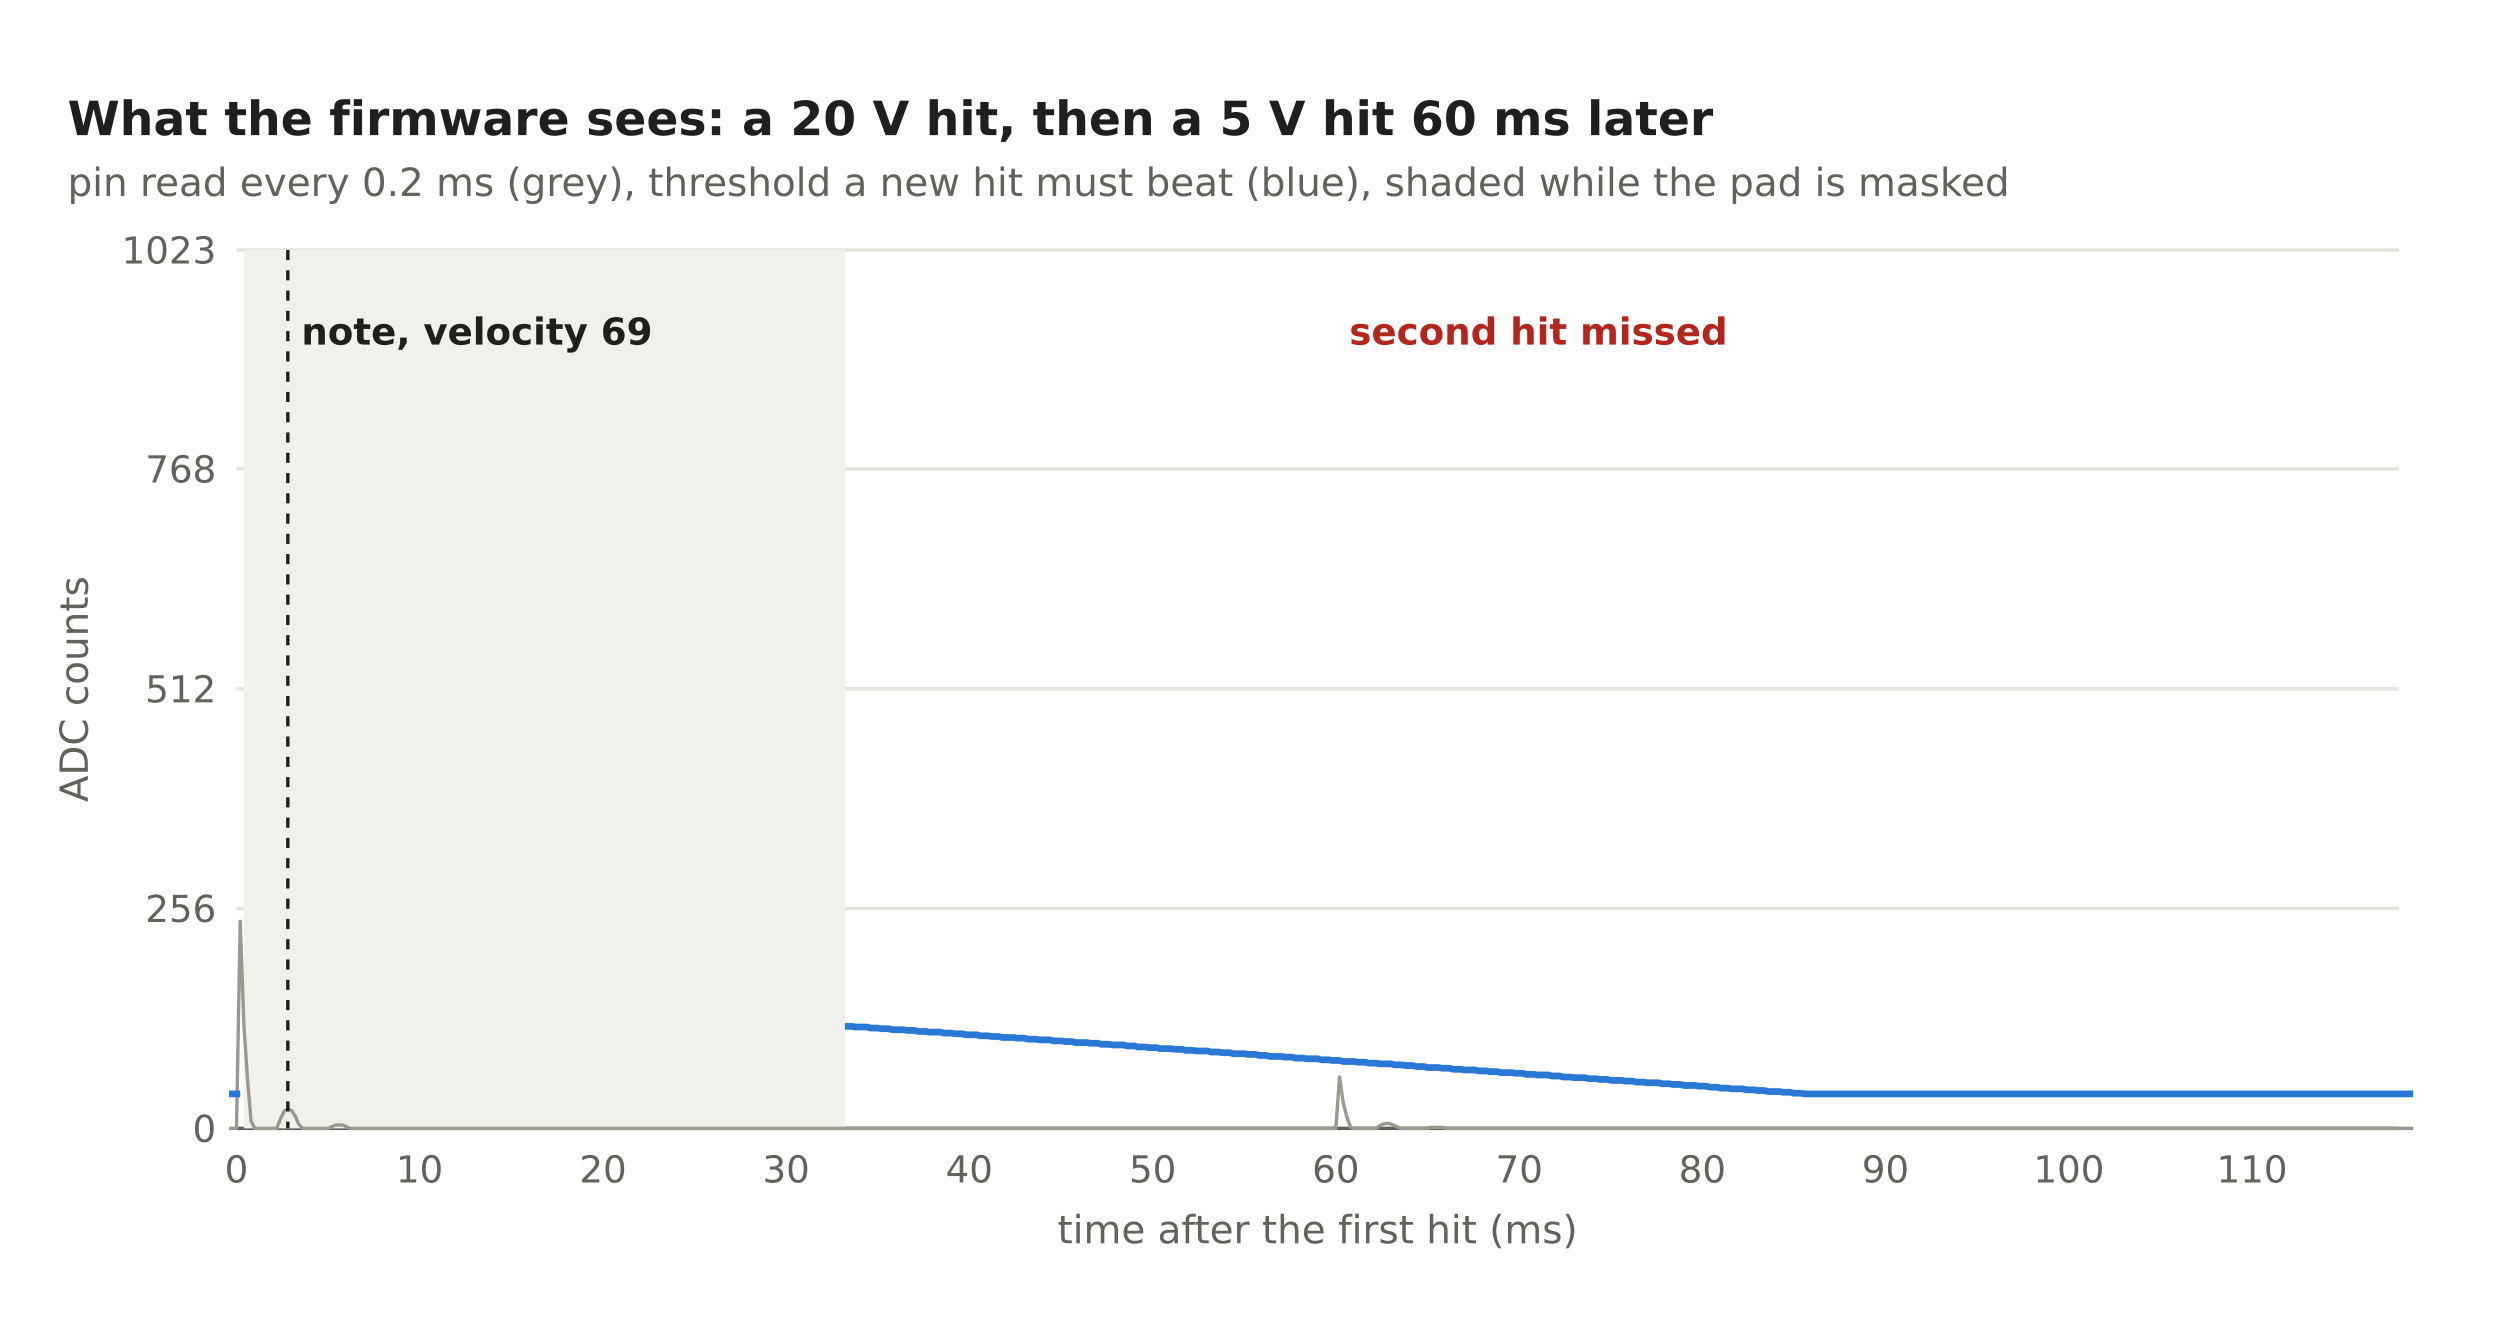
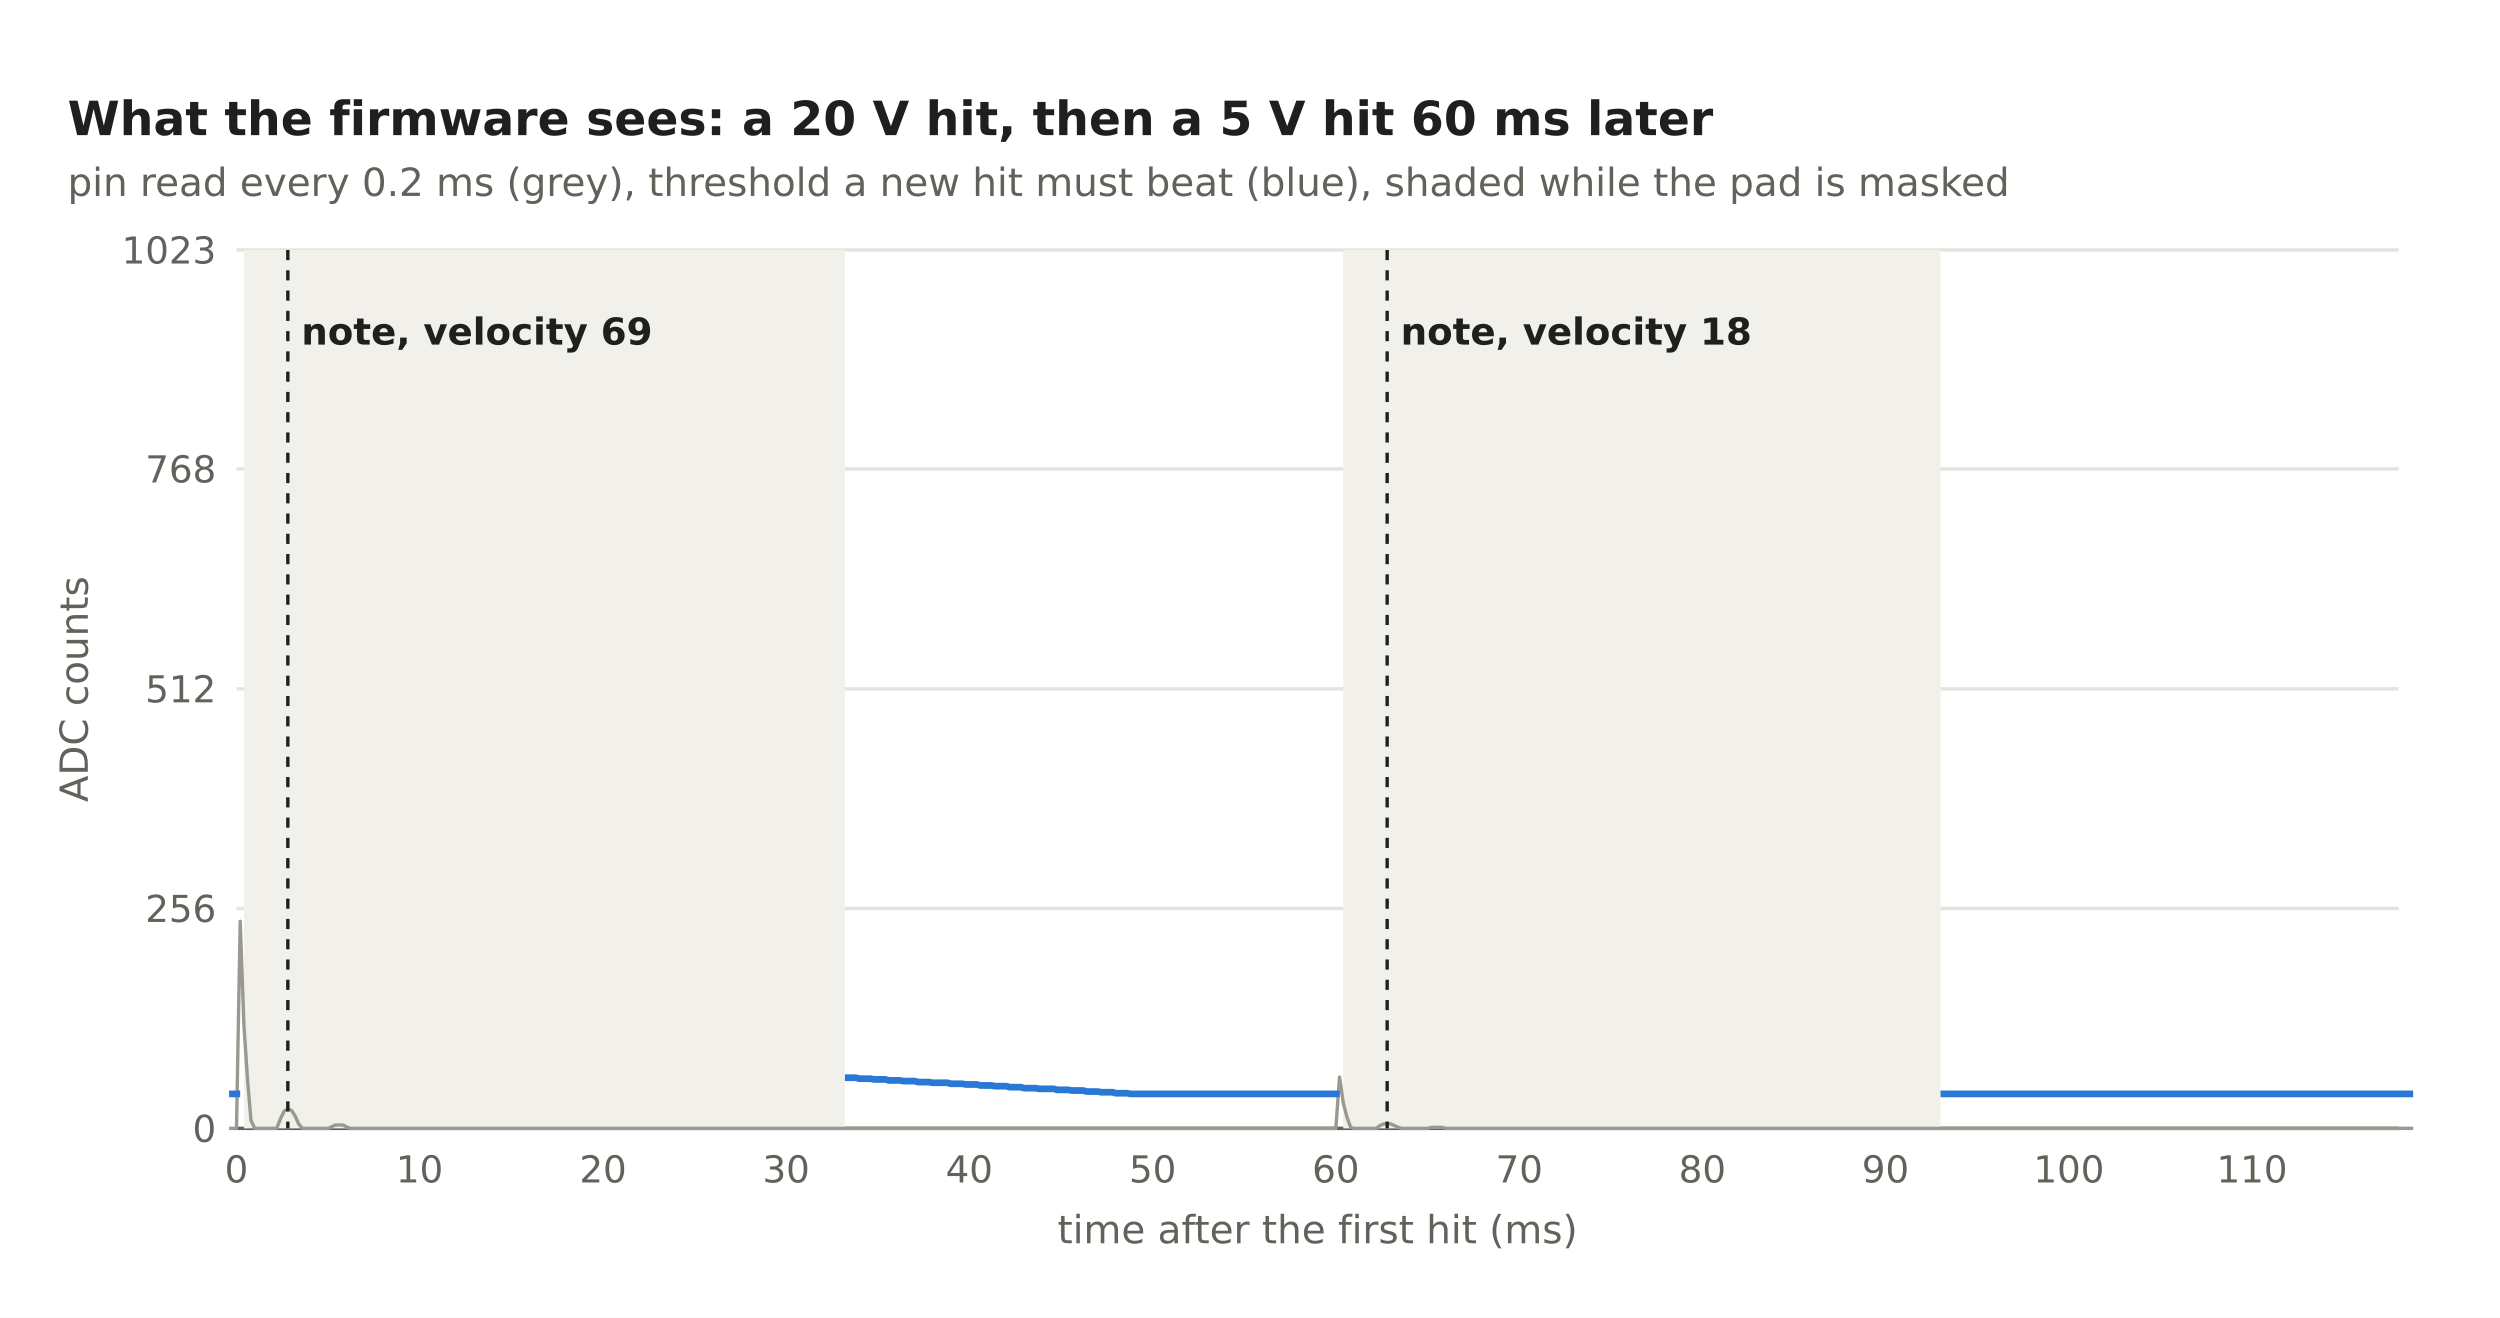
<svg xmlns="http://www.w3.org/2000/svg" viewBox="0 0 740 390" width="740" height="390" font-family="DejaVu Sans, Arial, sans-serif">
  <rect width="740" height="390" fill="#ffffff" />
  <text x="20" y="40" font-size="14" font-weight="bold" fill="#1f1f1e">What the firmware sees: a 20 V hit, then a 5 V hit 60 ms later</text>
  <text x="20" y="58" font-size="11.5" fill="#62615a">pin read every 0.2 ms (grey), threshold a new hit must beat (blue), shaded while the pad is masked</text>
  <line x1="70" x2="710" y1="334.0" y2="334.0" stroke="#e4e3dc" />
  <text x="64" y="338.0" font-size="11" fill="#62615a" text-anchor="end">0</text>
  <line x1="70" x2="710" y1="268.9" y2="268.9" stroke="#e4e3dc" />
  <text x="64" y="272.9" font-size="11" fill="#62615a" text-anchor="end">256</text>
  <line x1="70" x2="710" y1="203.9" y2="203.9" stroke="#e4e3dc" />
  <text x="64" y="207.9" font-size="11" fill="#62615a" text-anchor="end">512</text>
  <line x1="70" x2="710" y1="138.8" y2="138.8" stroke="#e4e3dc" />
  <text x="64" y="142.8" font-size="11" fill="#62615a" text-anchor="end">768</text>
  <line x1="70" x2="710" y1="74.0" y2="74.0" stroke="#e4e3dc" />
  <text x="64" y="78.0" font-size="11" fill="#62615a" text-anchor="end">1023</text>
  <text x="70.0" y="350" font-size="11" fill="#62615a" text-anchor="middle">0</text>
  <text x="124.2" y="350" font-size="11" fill="#62615a" text-anchor="middle">10</text>
  <text x="178.5" y="350" font-size="11" fill="#62615a" text-anchor="middle">20</text>
  <text x="232.7" y="350" font-size="11" fill="#62615a" text-anchor="middle">30</text>
  <text x="286.9" y="350" font-size="11" fill="#62615a" text-anchor="middle">40</text>
  <text x="341.2" y="350" font-size="11" fill="#62615a" text-anchor="middle">50</text>
  <text x="395.4" y="350" font-size="11" fill="#62615a" text-anchor="middle">60</text>
  <text x="449.7" y="350" font-size="11" fill="#62615a" text-anchor="middle">70</text>
  <text x="503.9" y="350" font-size="11" fill="#62615a" text-anchor="middle">80</text>
  <text x="558.1" y="350" font-size="11" fill="#62615a" text-anchor="middle">90</text>
  <text x="612.4" y="350" font-size="11" fill="#62615a" text-anchor="middle">100</text>
  <text x="666.6" y="350" font-size="11" fill="#62615a" text-anchor="middle">110</text>
  <line x1="70" x2="710" y1="334.0" y2="334.0" stroke="#62615a" />
  <text x="390.0" y="368" font-size="11.5" fill="#62615a" text-anchor="middle">time after the first hit (ms)</text>
  <text x="26" y="204.0" font-size="11.5" fill="#62615a" text-anchor="middle" transform="rotate(-90 26 204.0)">ADC counts</text>
  <rect x="72.2" y="74" width="177.9" height="260" fill="#f1f0ea" />
+   <rect x="397.6" y="74" width="176.8" height="260" fill="#f1f0ea" />
  <polyline points="67.8,334.0 68.9,334.0 70.0,334.0 71.1,272.7 72.2,303.5 73.3,320.0 74.3,331.7 75.4,334.0 76.5,334.0 77.6,334.0 78.7,334.0 79.8,334.0 80.8,334.0 81.9,334.0 83.0,331.2 84.1,328.9 85.2,328.2 86.3,328.7 87.4,330.4 88.4,332.7 89.5,334.0 90.6,334.0 91.7,334.0 92.8,334.0 93.9,334.0 94.9,334.0 96.0,334.0 97.1,334.0 98.2,333.5 99.3,333.0 100.4,333.0 101.5,333.0 102.5,333.5 103.6,334.0 104.7,334.0 105.8,334.0 106.9,334.0 108.0,334.0 109.1,334.0 110.1,334.0 111.2,334.0 112.3,334.0 113.4,334.0 114.5,334.0 115.6,334.0 116.6,334.0 117.7,334.0 118.8,334.0 119.9,334.0 121.0,334.0 122.1,334.0 123.2,334.0 124.2,334.0 125.3,334.0 126.4,334.0 127.5,334.0 128.6,334.0 129.7,334.0 130.7,334.0 131.8,334.0 132.9,334.0 134.0,334.0 135.1,334.0 136.2,334.0 137.3,334.0 138.3,334.0 139.4,334.0 140.5,334.0 141.6,334.0 142.7,334.0 143.8,334.0 144.8,334.0 145.9,334.0 147.0,334.0 148.1,334.0 149.2,334.0 150.3,334.0 151.4,334.0 152.4,334.0 153.5,334.0 154.6,334.0 155.7,334.0 156.8,334.0 157.9,334.0 158.9,334.0 160.0,334.0 161.1,334.0 162.2,334.0 163.3,334.0 164.4,334.0 165.5,334.0 166.5,334.0 167.6,334.0 168.7,334.0 169.8,334.0 170.9,334.0 172.0,334.0 173.1,334.0 174.1,334.0 175.2,334.0 176.3,334.0 177.4,334.0 178.5,334.0 179.6,334.0 180.6,334.0 181.7,334.0 182.8,334.0 183.9,334.0 185.0,334.0 186.1,334.0 187.2,334.0 188.2,334.0 189.3,334.0 190.4,334.0 191.5,334.0 192.6,334.0 193.7,334.0 194.7,334.0 195.8,334.0 196.9,334.0 198.0,334.0 199.1,334.0 200.2,334.0 201.3,334.0 202.3,334.0 203.4,334.0 204.5,334.0 205.6,334.0 206.7,334.0 207.8,334.0 208.8,334.0 209.9,334.0 211.0,334.0 212.1,334.0 213.2,334.0 214.3,334.0 215.4,334.0 216.4,334.0 217.5,334.0 218.6,334.0 219.7,334.0 220.8,334.0 221.9,334.0 222.9,334.0 224.0,334.0 225.1,334.0 226.2,334.0 227.3,334.0 228.4,334.0 229.5,334.0 230.5,334.0 231.6,334.0 232.7,334.0 233.8,334.0 234.9,334.0 236.0,334.0 237.1,334.0 238.1,334.0 239.2,334.0 240.3,334.0 241.4,334.0 242.5,334.0 243.6,334.0 244.6,334.0 245.7,334.0 246.8,334.0 247.9,334.0 249.0,334.0 250.1,334.0 251.2,334.0 252.2,334.0 253.3,334.0 254.4,334.0 255.5,334.0 256.6,334.0 257.7,334.0 258.7,334.0 259.8,334.0 260.9,334.0 262.0,334.0 263.1,334.0 264.2,334.0 265.3,334.0 266.3,334.0 267.4,334.0 268.5,334.0 269.6,334.0 270.7,334.0 271.8,334.0 272.8,334.0 273.9,334.0 275.0,334.0 276.1,334.0 277.2,334.0 278.3,334.0 279.4,334.0 280.4,334.0 281.5,334.0 282.6,334.0 283.7,334.0 284.8,334.0 285.9,334.0 286.9,334.0 288.0,334.0 289.1,334.0 290.2,334.0 291.3,334.0 292.4,334.0 293.5,334.0 294.5,334.0 295.6,334.0 296.7,334.0 297.8,334.0 298.9,334.0 300.0,334.0 301.1,334.0 302.1,334.0 303.2,334.0 304.3,334.0 305.4,334.0 306.5,334.0 307.6,334.0 308.6,334.0 309.7,334.0 310.8,334.0 311.9,334.0 313.0,334.0 314.1,334.0 315.2,334.0 316.2,334.0 317.3,334.0 318.4,334.0 319.5,334.0 320.6,334.0 321.7,334.0 322.7,334.0 323.8,334.0 324.9,334.0 326.0,334.0 327.1,334.0 328.2,334.0 329.3,334.0 330.3,334.0 331.4,334.0 332.5,334.0 333.6,334.0 334.7,334.0 335.8,334.0 336.8,334.0 337.9,334.0 339.0,334.0 340.1,334.0 341.2,334.0 342.3,334.0 343.4,334.0 344.4,334.0 345.5,334.0 346.6,334.0 347.7,334.0 348.8,334.0 349.9,334.0 350.9,334.0 352.0,334.0 353.1,334.0 354.2,334.0 355.3,334.0 356.4,334.0 357.5,334.0 358.5,334.0 359.6,334.0 360.7,334.0 361.8,334.0 362.9,334.0 364.0,334.0 365.1,334.0 366.1,334.0 367.2,334.0 368.3,334.0 369.4,334.0 370.5,334.0 371.6,334.0 372.6,334.0 373.7,334.0 374.8,334.0 375.9,334.0 377.0,334.0 378.1,334.0 379.2,334.0 380.2,334.0 381.3,334.0 382.4,334.0 383.5,334.0 384.6,334.0 385.7,334.0 386.7,334.0 387.8,334.0 388.9,334.0 390.0,334.0 391.1,334.0 392.2,334.0 393.3,334.0 394.3,334.0 395.4,334.0 396.5,318.8 397.6,326.4 398.7,330.7 399.8,333.7 400.8,334.0 401.9,334.0 403.0,334.0 404.1,334.0 405.2,334.0 406.3,334.0 407.4,334.0 408.4,333.2 409.5,332.7 410.6,332.5 411.7,332.7 412.8,333.2 413.9,333.7 414.9,334.0 416.0,334.0 417.1,334.0 418.2,334.0 419.3,334.0 420.4,334.0 421.5,334.0 422.5,334.0 423.6,333.7 424.7,333.7 425.8,333.7 426.9,333.7 428.0,334.0 429.1,334.0 430.1,334.0 431.2,334.0 432.3,334.0 433.4,334.0 434.5,334.0 435.6,334.0 436.6,334.0 437.7,334.0 438.8,334.0 439.9,334.0 441.0,334.0 442.1,334.0 443.2,334.0 444.2,334.0 445.3,334.0 446.4,334.0 447.5,334.0 448.6,334.0 449.7,334.0 450.7,334.0 451.8,334.0 452.9,334.0 454.0,334.0 455.1,334.0 456.2,334.0 457.3,334.0 458.3,334.0 459.4,334.0 460.5,334.0 461.6,334.0 462.7,334.0 463.8,334.0 464.8,334.0 465.9,334.0 467.0,334.0 468.1,334.0 469.2,334.0 470.3,334.0 471.4,334.0 472.4,334.0 473.5,334.0 474.6,334.0 475.7,334.0 476.8,334.0 477.9,334.0 478.9,334.0 480.0,334.0 481.1,334.0 482.2,334.0 483.3,334.0 484.4,334.0 485.5,334.0 486.5,334.0 487.6,334.0 488.7,334.0 489.8,334.0 490.9,334.0 492.0,334.0 493.1,334.0 494.1,334.0 495.2,334.0 496.3,334.0 497.4,334.0 498.5,334.0 499.6,334.0 500.6,334.0 501.7,334.0 502.8,334.0 503.9,334.0 505.0,334.0 506.1,334.0 507.2,334.0 508.2,334.0 509.3,334.0 510.4,334.0 511.5,334.0 512.6,334.0 513.7,334.0 514.7,334.0 515.8,334.0 516.9,334.0 518.0,334.0 519.1,334.0 520.2,334.0 521.3,334.0 522.3,334.0 523.4,334.0 524.5,334.0 525.6,334.0 526.7,334.0 527.8,334.0 528.8,334.0 529.9,334.0 531.0,334.0 532.1,334.0 533.2,334.0 534.3,334.0 535.4,334.0 536.4,334.0 537.5,334.0 538.6,334.0 539.7,334.0 540.8,334.0 541.9,334.0 542.9,334.0 544.0,334.0 545.1,334.0 546.2,334.0 547.3,334.0 548.4,334.0 549.5,334.0 550.5,334.0 551.6,334.0 552.7,334.0 553.8,334.0 554.9,334.0 556.0,334.0 557.1,334.0 558.1,334.0 559.2,334.0 560.3,334.0 561.4,334.0 562.5,334.0 563.6,334.0 564.6,334.0 565.7,334.0 566.8,334.0 567.9,334.0 569.0,334.0 570.1,334.0 571.2,334.0 572.2,334.0 573.3,334.0 574.4,334.0 575.5,334.0 576.6,334.0 577.7,334.0 578.7,334.0 579.8,334.0 580.9,334.0 582.0,334.0 583.1,334.0 584.2,334.0 585.3,334.0 586.3,334.0 587.4,334.0 588.5,334.0 589.6,334.0 590.7,334.0 591.8,334.0 592.8,334.0 593.9,334.0 595.0,334.0 596.1,334.0 597.2,334.0 598.3,334.0 599.4,334.0 600.4,334.0 601.5,334.0 602.6,334.0 603.7,334.0 604.8,334.0 605.9,334.0 606.9,334.0 608.0,334.0 609.1,334.0 610.2,334.0 611.3,334.0 612.4,334.0 613.5,334.0 614.5,334.0 615.6,334.0 616.7,334.0 617.8,334.0 618.9,334.0 620.0,334.0 621.1,334.0 622.1,334.0 623.2,334.0 624.3,334.0 625.4,334.0 626.5,334.0 627.6,334.0 628.6,334.0 629.7,334.0 630.8,334.0 631.9,334.0 633.0,334.0 634.1,334.0 635.2,334.0 636.2,334.0 637.3,334.0 638.4,334.0 639.5,334.0 640.6,334.0 641.7,334.0 642.7,334.0 643.8,334.0 644.9,334.0 646.0,334.0 647.1,334.0 648.2,334.0 649.3,334.0 650.3,334.0 651.4,334.0 652.5,334.0 653.6,334.0 654.7,334.0 655.8,334.0 656.8,334.0 657.9,334.0 659.0,334.0 660.1,334.0 661.2,334.0 662.3,334.0 663.4,334.0 664.4,334.0 665.5,334.0 666.6,334.0 667.7,334.0 668.8,334.0 669.9,334.0 670.9,334.0 672.0,334.0 673.1,334.0 674.2,334.0 675.3,334.0 676.4,334.0 677.5,334.0 678.5,334.0 679.6,334.0 680.7,334.0 681.8,334.0 682.9,334.0 684.0,334.0 685.1,334.0 686.1,334.0 687.2,334.0 688.3,334.0 689.4,334.0 690.5,334.0 691.6,334.0 692.6,334.0 693.7,334.0 694.8,334.0 695.9,334.0 697.0,334.0 698.1,334.0 699.2,334.0 700.2,334.0 701.3,334.0 702.4,334.0 703.5,334.0 704.6,334.0 705.7,334.0 706.7,334.0 707.8,334.0 708.9,334.0 710.0,334.0 711.1,334.0 712.2,334.0 713.3,334.0 714.3,334.0" fill="none" stroke="#9a998f" stroke-width="1.0" stroke-linejoin="round" />
  <polyline points="67.8,323.8 68.9,323.8 70.0,323.8 71.1,323.8" fill="none" stroke="#2a78d6" stroke-width="2" stroke-linejoin="round" />
-   <polyline points="250.1,303.8 251.2,303.8 252.2,303.8 253.3,304.0 254.4,304.0 255.5,304.0 256.6,304.0 257.7,304.3 258.7,304.3 259.8,304.3 260.9,304.5 262.0,304.5 263.1,304.5 264.2,304.8 265.3,304.8 266.3,304.8 267.4,304.8 268.5,305.0 269.6,305.0 270.7,305.0 271.8,305.3 272.8,305.3 273.9,305.3 275.0,305.5 276.1,305.5 277.2,305.5 278.3,305.5 279.4,305.8 280.4,305.8 281.5,305.8 282.6,306.0 283.7,306.0 284.8,306.0 285.9,306.3 286.9,306.3 288.0,306.3 289.1,306.3 290.2,306.6 291.3,306.6 292.4,306.6 293.5,306.8 294.5,306.8 295.6,306.8 296.7,307.1 297.8,307.1 298.9,307.1 300.0,307.1 301.1,307.3 302.1,307.3 303.2,307.3 304.3,307.6 305.4,307.6 306.5,307.6 307.6,307.8 308.6,307.8 309.7,307.8 310.8,307.8 311.9,308.1 313.0,308.1 314.1,308.1 315.2,308.3 316.2,308.3 317.3,308.3 318.4,308.6 319.5,308.6 320.6,308.6 321.7,308.6 322.7,308.8 323.8,308.8 324.9,308.8 326.0,309.1 327.1,309.1 328.2,309.1 329.3,309.3 330.3,309.3 331.4,309.3 332.5,309.3 333.6,309.6 334.7,309.6 335.8,309.6 336.8,309.9 337.9,309.9 339.0,309.9 340.1,310.1 341.2,310.1 342.3,310.1 343.4,310.4 344.4,310.4 345.5,310.4 346.6,310.4 347.7,310.6 348.8,310.6 349.9,310.6 350.9,310.9 352.0,310.9 353.1,310.9 354.2,311.1 355.3,311.1 356.4,311.1 357.5,311.1 358.5,311.4 359.6,311.4 360.7,311.4 361.8,311.6 362.9,311.6 364.0,311.6 365.1,311.9 366.1,311.9 367.2,311.9 368.3,311.9 369.4,312.1 370.5,312.1 371.6,312.1 372.6,312.4 373.7,312.4 374.8,312.4 375.9,312.7 377.0,312.7 378.1,312.7 379.2,312.7 380.2,312.9 381.3,312.9 382.4,312.9 383.5,313.2 384.6,313.2 385.7,313.2 386.7,313.4 387.8,313.4 388.9,313.4 390.0,313.4 391.1,313.7 392.2,313.7 393.3,313.7 394.3,313.9 395.4,313.9 396.5,313.9 397.6,314.2 398.7,314.2 399.8,314.2 400.8,314.2 401.9,314.4 403.0,314.4 404.1,314.4 405.2,314.7 406.3,314.7 407.4,314.7 408.4,314.9 409.5,314.9 410.6,314.9 411.7,314.9 412.8,315.2 413.9,315.2 414.9,315.2 416.0,315.4 417.1,315.4 418.2,315.4 419.3,315.7 420.4,315.7 421.5,315.7 422.5,316.0 423.6,316.0 424.7,316.0 425.8,316.0 426.9,316.2 428.0,316.2 429.1,316.2 430.1,316.5 431.2,316.5 432.3,316.5 433.4,316.7 434.5,316.7 435.6,316.7 436.6,316.7 437.7,317.0 438.8,317.0 439.9,317.0 441.0,317.2 442.1,317.2 443.2,317.2 444.2,317.5 445.3,317.5 446.4,317.5 447.5,317.5 448.6,317.7 449.7,317.7 450.7,317.7 451.8,318.0 452.9,318.0 454.0,318.0 455.1,318.2 456.2,318.2 457.3,318.2 458.3,318.2 459.4,318.5 460.5,318.5 461.6,318.5 462.7,318.8 463.8,318.8 464.8,318.8 465.9,319.0 467.0,319.0 468.1,319.0 469.2,319.0 470.3,319.3 471.4,319.3 472.4,319.3 473.5,319.5 474.6,319.5 475.7,319.5 476.8,319.8 477.9,319.8 478.9,319.8 480.0,319.8 481.1,320.0 482.2,320.0 483.3,320.0 484.4,320.3 485.5,320.3 486.5,320.3 487.6,320.5 488.7,320.5 489.8,320.5 490.9,320.5 492.0,320.8 493.1,320.8 494.1,320.8 495.2,321.0 496.3,321.0 497.4,321.0 498.5,321.3 499.6,321.3 500.6,321.3 501.7,321.3 502.8,321.5 503.9,321.5 505.0,321.5 506.1,321.8 507.2,321.8 508.2,321.8 509.3,322.1 510.4,322.1 511.5,322.1 512.6,322.3 513.7,322.3 514.7,322.3 515.8,322.3 516.9,322.6 518.0,322.6 519.1,322.6 520.2,322.8 521.3,322.8 522.3,322.8 523.4,323.1 524.5,323.1 525.6,323.1 526.7,323.1 527.8,323.3 528.8,323.3 529.9,323.3 531.0,323.6 532.1,323.6 533.2,323.6 534.3,323.8 535.4,323.8 536.4,323.8 537.5,323.8 538.6,323.8 539.7,323.8 540.8,323.8 541.9,323.8 542.9,323.8 544.0,323.8 545.1,323.8 546.2,323.8 547.3,323.8 548.4,323.8 549.5,323.8 550.5,323.8 551.6,323.8 552.7,323.8 553.8,323.8 554.9,323.8 556.0,323.8 557.1,323.8 558.1,323.8 559.2,323.8 560.3,323.8 561.4,323.8 562.5,323.8 563.6,323.8 564.6,323.8 565.7,323.8 566.8,323.8 567.9,323.8 569.0,323.8 570.1,323.8 571.2,323.8 572.2,323.8 573.3,323.8 574.4,323.8 575.5,323.8 576.6,323.8 577.7,323.8 578.7,323.8 579.8,323.8 580.9,323.8 582.0,323.8 583.1,323.8 584.2,323.8 585.3,323.8 586.3,323.8 587.4,323.8 588.5,323.8 589.6,323.8 590.7,323.8 591.8,323.8 592.8,323.8 593.9,323.8 595.0,323.8 596.1,323.8 597.2,323.8 598.3,323.8 599.4,323.8 600.4,323.8 601.5,323.8 602.6,323.8 603.7,323.8 604.8,323.8 605.9,323.8 606.9,323.8 608.0,323.8 609.1,323.8 610.2,323.8 611.3,323.8 612.4,323.8 613.5,323.8 614.5,323.8 615.6,323.8 616.7,323.8 617.8,323.8 618.9,323.8 620.0,323.8 621.1,323.8 622.1,323.8 623.2,323.8 624.3,323.8 625.4,323.8 626.5,323.8 627.6,323.8 628.6,323.8 629.7,323.8 630.8,323.8 631.9,323.8 633.0,323.8 634.1,323.8 635.2,323.8 636.2,323.8 637.3,323.8 638.4,323.8 639.5,323.8 640.6,323.8 641.7,323.8 642.7,323.8 643.8,323.8 644.9,323.8 646.0,323.8 647.1,323.8 648.2,323.8 649.3,323.8 650.3,323.8 651.4,323.8 652.5,323.8 653.6,323.8 654.7,323.8 655.8,323.8 656.8,323.8 657.9,323.8 659.0,323.8 660.1,323.8 661.2,323.8 662.3,323.8 663.4,323.8 664.4,323.8 665.5,323.8 666.6,323.8 667.7,323.8 668.8,323.8 669.9,323.8 670.9,323.8 672.0,323.8 673.1,323.8 674.2,323.8 675.3,323.8 676.4,323.8 677.5,323.8 678.5,323.8 679.6,323.8 680.7,323.8 681.8,323.8 682.9,323.8 684.0,323.8 685.1,323.8 686.1,323.8 687.2,323.8 688.3,323.8 689.4,323.8 690.5,323.8 691.6,323.8 692.6,323.8 693.7,323.8 694.8,323.8 695.9,323.8 697.0,323.8 698.1,323.8 699.2,323.8 700.2,323.8 701.3,323.8 702.4,323.8 703.5,323.8 704.6,323.8 705.7,323.8 706.7,323.8 707.8,323.8 708.9,323.8 710.0,323.8 711.1,323.8 712.2,323.8 713.3,323.8 714.3,323.8" fill="none" stroke="#2a78d6" stroke-width="2" stroke-linejoin="round" />
+   <polyline points="250.1,319.0 251.2,319.0 252.2,319.0 253.3,319.0 254.4,319.3 255.5,319.3 256.6,319.3 257.7,319.3 258.7,319.5 259.8,319.5 260.9,319.5 262.0,319.5 263.1,319.8 264.2,319.8 265.3,319.8 266.3,319.8 267.4,320.0 268.5,320.0 269.6,320.0 270.7,320.0 271.8,320.3 272.8,320.3 273.9,320.3 275.0,320.3 276.1,320.5 277.2,320.5 278.3,320.5 279.4,320.5 280.4,320.5 281.5,320.8 282.6,320.8 283.7,320.8 284.8,320.8 285.9,321.0 286.9,321.0 288.0,321.0 289.1,321.0 290.2,321.3 291.3,321.3 292.4,321.3 293.5,321.3 294.5,321.5 295.6,321.5 296.7,321.5 297.8,321.5 298.9,321.8 300.0,321.8 301.1,321.8 302.1,321.8 303.2,322.1 304.3,322.1 305.4,322.1 306.5,322.1 307.6,322.3 308.6,322.3 309.7,322.3 310.8,322.3 311.9,322.3 313.0,322.6 314.1,322.6 315.2,322.6 316.2,322.6 317.3,322.8 318.4,322.8 319.5,322.8 320.6,322.8 321.7,323.1 322.7,323.1 323.8,323.1 324.9,323.1 326.0,323.3 327.1,323.3 328.2,323.3 329.3,323.3 330.3,323.6 331.4,323.6 332.5,323.6 333.6,323.6 334.7,323.8 335.8,323.8 336.8,323.8 337.9,323.8 339.0,323.8 340.1,323.8 341.2,323.8 342.3,323.8 343.4,323.8 344.4,323.8 345.5,323.8 346.6,323.8 347.7,323.8 348.8,323.8 349.9,323.8 350.9,323.8 352.0,323.8 353.1,323.8 354.2,323.8 355.3,323.8 356.4,323.8 357.5,323.8 358.5,323.8 359.6,323.8 360.7,323.8 361.8,323.8 362.9,323.8 364.0,323.8 365.1,323.8 366.1,323.8 367.2,323.8 368.3,323.8 369.4,323.8 370.5,323.8 371.6,323.8 372.6,323.8 373.7,323.8 374.8,323.8 375.9,323.8 377.0,323.8 378.1,323.8 379.2,323.8 380.2,323.8 381.3,323.8 382.4,323.8 383.5,323.8 384.6,323.8 385.7,323.8 386.7,323.8 387.8,323.8 388.9,323.8 390.0,323.8 391.1,323.8 392.2,323.8 393.3,323.8 394.3,323.8 395.4,323.8 396.5,323.8" fill="none" stroke="#2a78d6" stroke-width="2" stroke-linejoin="round" />
+   <polyline points="574.4,323.8 575.5,323.8 576.6,323.8 577.7,323.8 578.7,323.8 579.8,323.8 580.9,323.8 582.0,323.8 583.1,323.8 584.2,323.8 585.3,323.8 586.3,323.8 587.4,323.8 588.5,323.8 589.6,323.8 590.7,323.8 591.8,323.8 592.8,323.8 593.9,323.8 595.0,323.8 596.1,323.8 597.2,323.8 598.3,323.8 599.4,323.8 600.4,323.8 601.5,323.8 602.6,323.8 603.7,323.8 604.8,323.8 605.9,323.8 606.9,323.8 608.0,323.8 609.1,323.8 610.2,323.8 611.3,323.8 612.4,323.8 613.5,323.8 614.5,323.8 615.6,323.8 616.7,323.8 617.8,323.8 618.9,323.8 620.0,323.8 621.1,323.8 622.1,323.8 623.2,323.8 624.3,323.8 625.4,323.8 626.5,323.8 627.6,323.8 628.6,323.8 629.7,323.8 630.8,323.8 631.9,323.8 633.0,323.8 634.1,323.8 635.2,323.8 636.2,323.8 637.3,323.8 638.4,323.8 639.5,323.8 640.6,323.8 641.7,323.8 642.7,323.8 643.8,323.8 644.9,323.8 646.0,323.8 647.1,323.8 648.2,323.8 649.3,323.8 650.3,323.8 651.4,323.8 652.5,323.8 653.6,323.8 654.7,323.8 655.8,323.8 656.8,323.8 657.9,323.8 659.0,323.8 660.1,323.8 661.2,323.8 662.3,323.8 663.4,323.8 664.4,323.8 665.5,323.8 666.6,323.8 667.7,323.8 668.8,323.8 669.9,323.8 670.9,323.8 672.0,323.8 673.1,323.8 674.2,323.8 675.3,323.8 676.4,323.8 677.5,323.8 678.5,323.8 679.6,323.8 680.7,323.8 681.8,323.8 682.9,323.8 684.0,323.8 685.1,323.8 686.1,323.8 687.2,323.8 688.3,323.8 689.4,323.8 690.5,323.8 691.6,323.8 692.6,323.8 693.7,323.8 694.8,323.8 695.9,323.8 697.0,323.8 698.1,323.8 699.2,323.8 700.2,323.8 701.3,323.8 702.4,323.8 703.5,323.8 704.6,323.8 705.7,323.8 706.7,323.8 707.8,323.8 708.9,323.8 710.0,323.8 711.1,323.8 712.2,323.8 713.3,323.8 714.3,323.8" fill="none" stroke="#2a78d6" stroke-width="2" stroke-linejoin="round" />
  <line x1="85.2" x2="85.2" y1="74" y2="334" stroke="#1f1f1e" stroke-dasharray="3 3" />
  <text x="89.2" y="102" font-size="11" font-weight="bold" fill="#1f1f1e">note, velocity 69</text>
-   <text x="399.4" y="102" font-size="11" font-weight="bold" fill="#b3261e">second hit missed</text>
+   <line x1="410.6" x2="410.6" y1="74" y2="334" stroke="#1f1f1e" stroke-dasharray="3 3" />
+   <text x="414.6" y="102" font-size="11" font-weight="bold" fill="#1f1f1e">note, velocity 18</text>
</svg>
